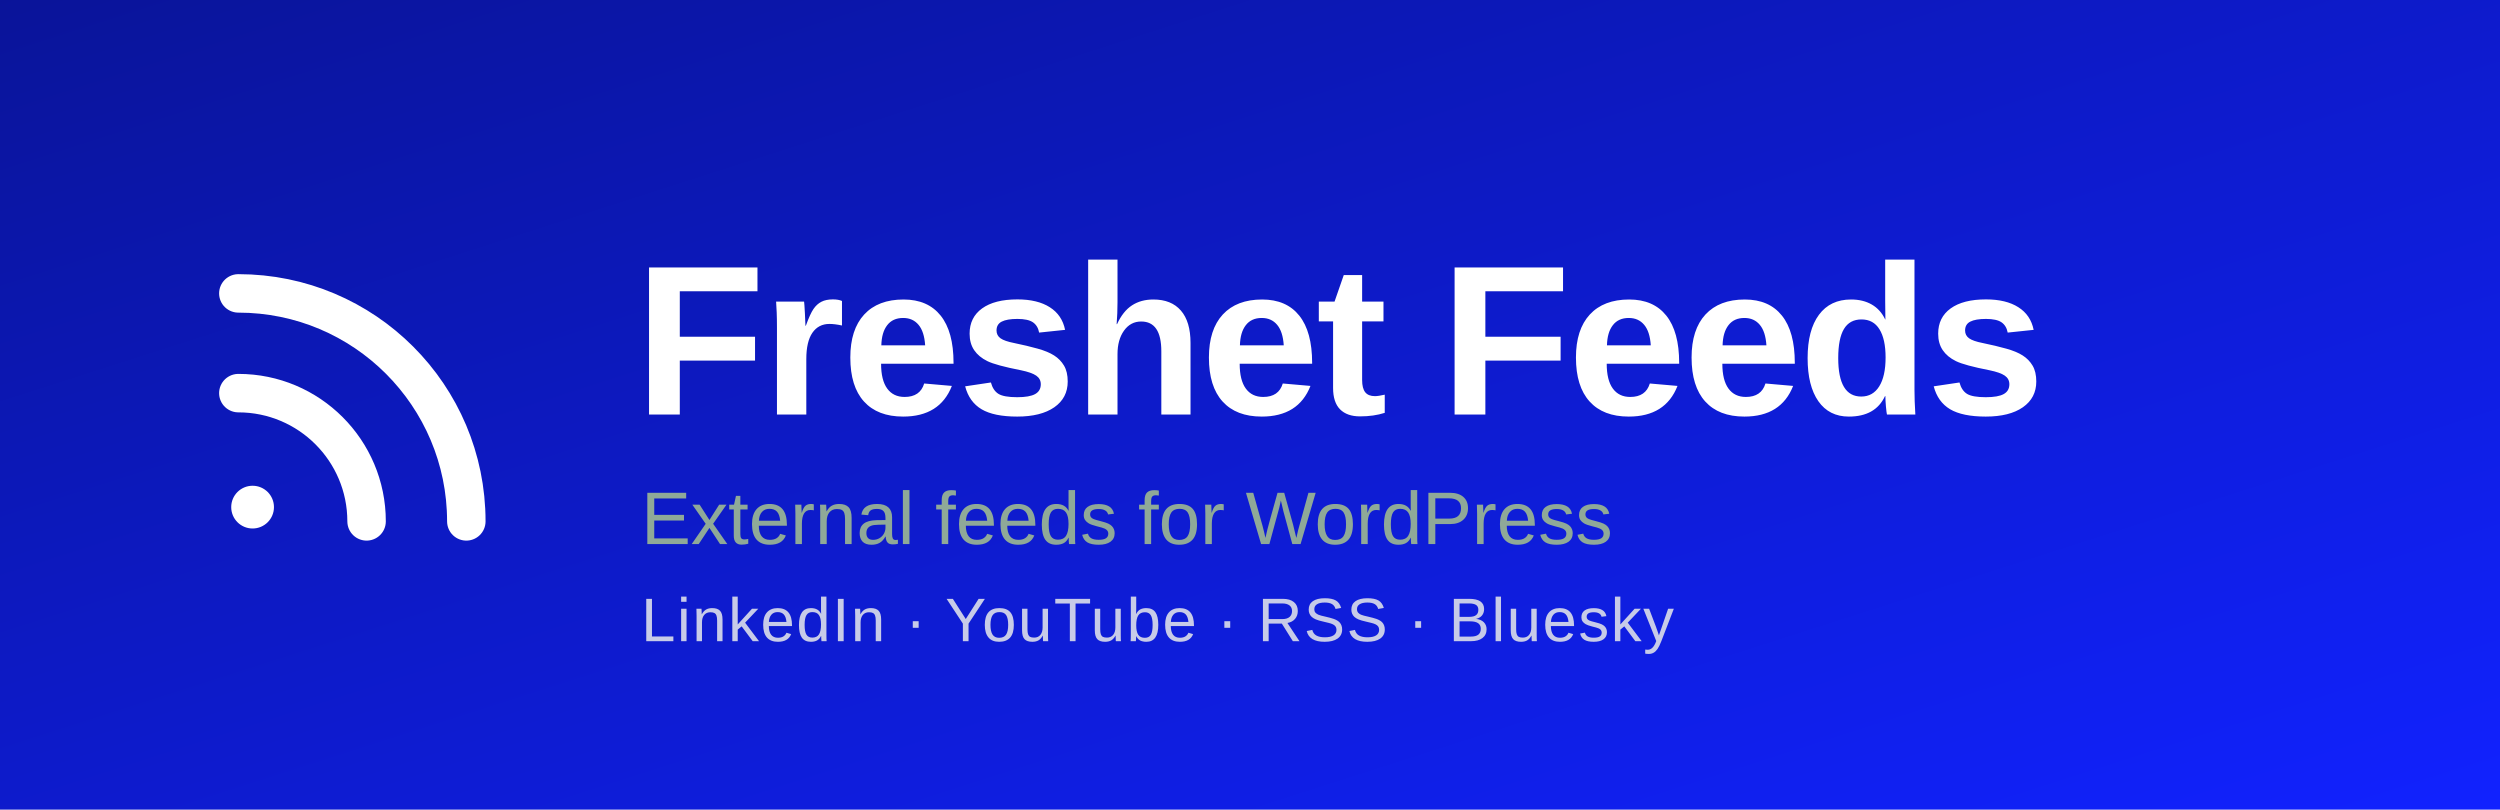
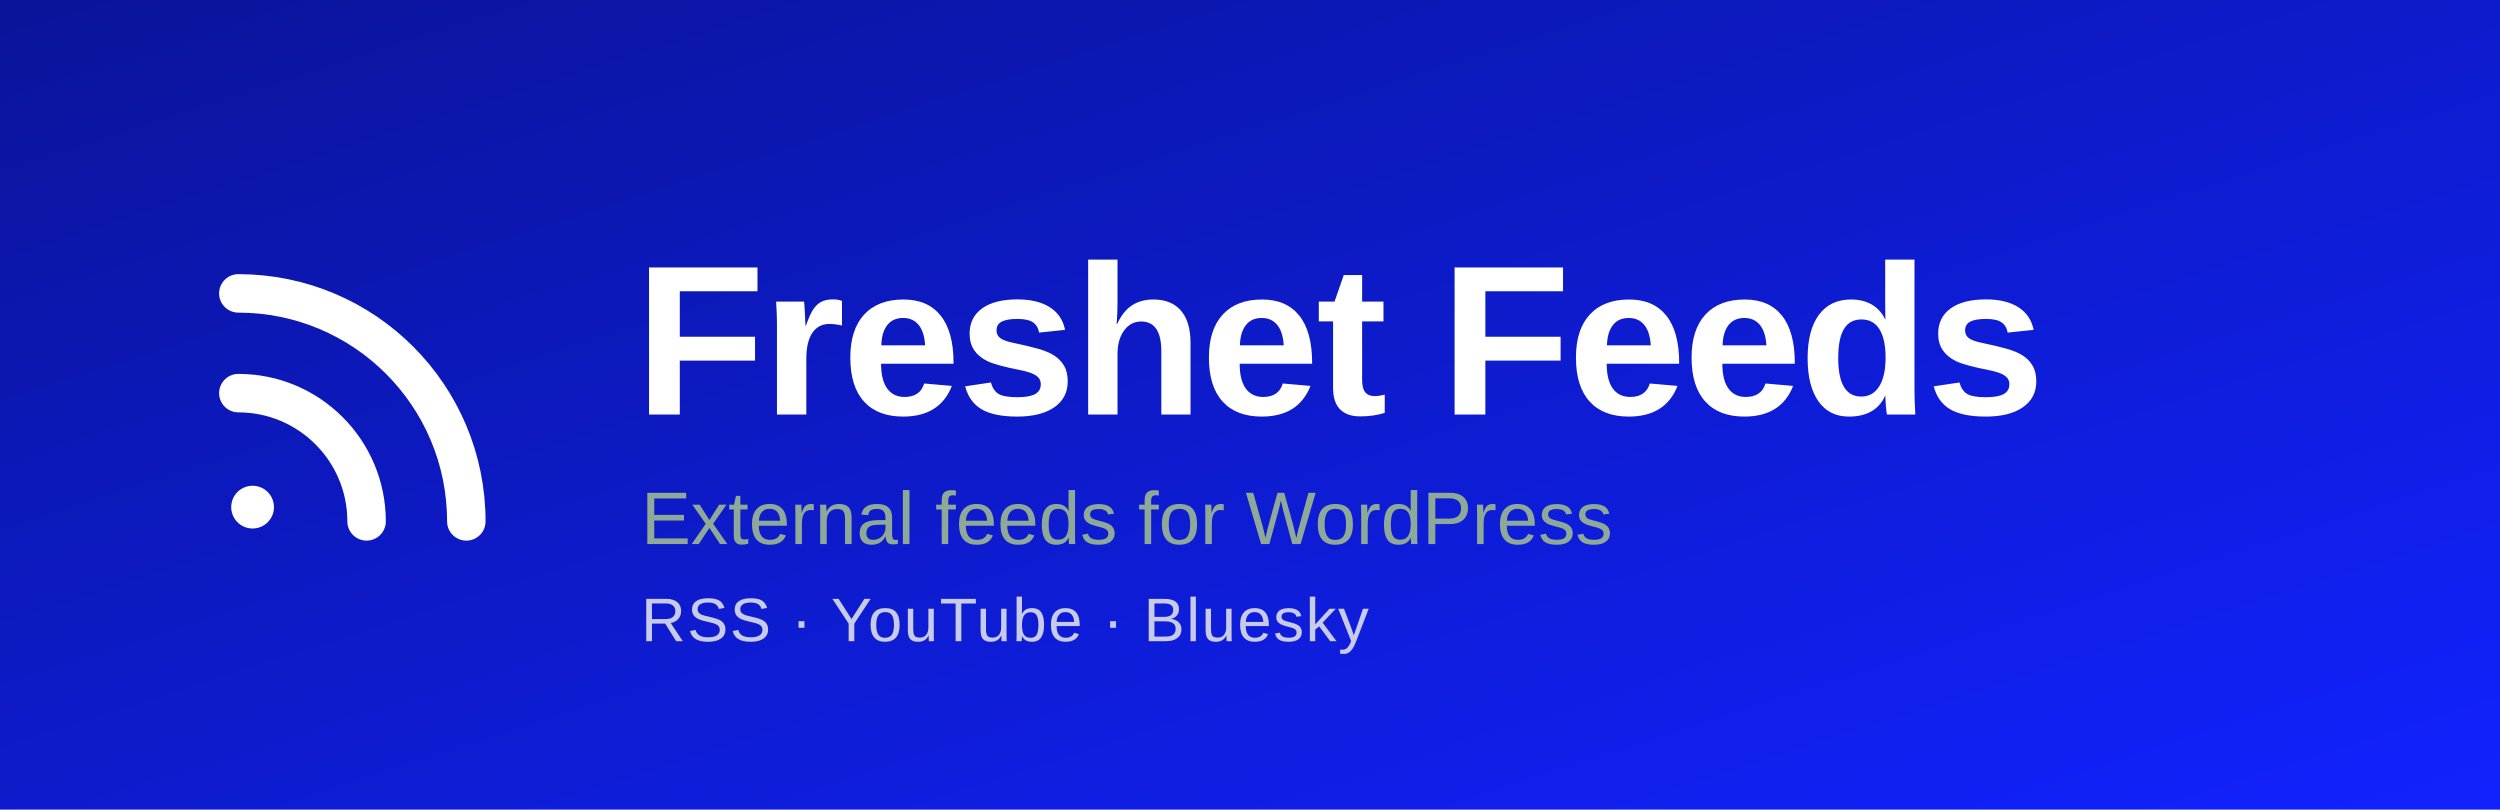
<svg xmlns="http://www.w3.org/2000/svg" width="772" height="250" viewBox="0 0 772 250" role="img" aria-label="Freshet Feeds">
  <defs>
    <linearGradient id="bg" x1="0" y1="0" x2="1" y2="1">
      <stop offset="0" stop-color="#0A1499" />
      <stop offset="1" stop-color="#1122ff" />
    </linearGradient>
  </defs>
  <rect width="772" height="250" fill="url(#bg)" />
  <g transform="translate(56,73) scale(4.4)" fill="none" stroke="#ffffff" stroke-width="2.7" stroke-linecap="round" stroke-linejoin="round">
    <path d="M4 11a9 9 0 0 1 9 9" />
    <path d="M4 4a16 16 0 0 1 16 16" />
    <circle cx="5" cy="19" r="1.5" fill="#ffffff" stroke="none" />
  </g>
  <text x="196" y="128" font-family="-apple-system, 'Helvetica Neue', Arial, sans-serif" font-size="66" font-weight="800" fill="#ffffff" letter-spacing="-1">Freshet Feeds</text>
  <text x="198" y="168" font-family="-apple-system, 'Helvetica Neue', Arial, sans-serif" font-size="23" font-weight="500" fill="#8FA998">External feeds for WordPress</text>
-   <text x="198" y="198" font-family="-apple-system, 'Helvetica Neue', Arial, sans-serif" font-size="19" font-weight="500" fill="#c7cbe8" letter-spacing="0.5">LinkedIn · YouTube · RSS · Bluesky</text>
+   <text x="198" y="198" font-family="-apple-system, 'Helvetica Neue', Arial, sans-serif" font-size="19" font-weight="500" fill="#c7cbe8" letter-spacing="0.5">RSS · YouTube · Bluesky</text>
</svg>
